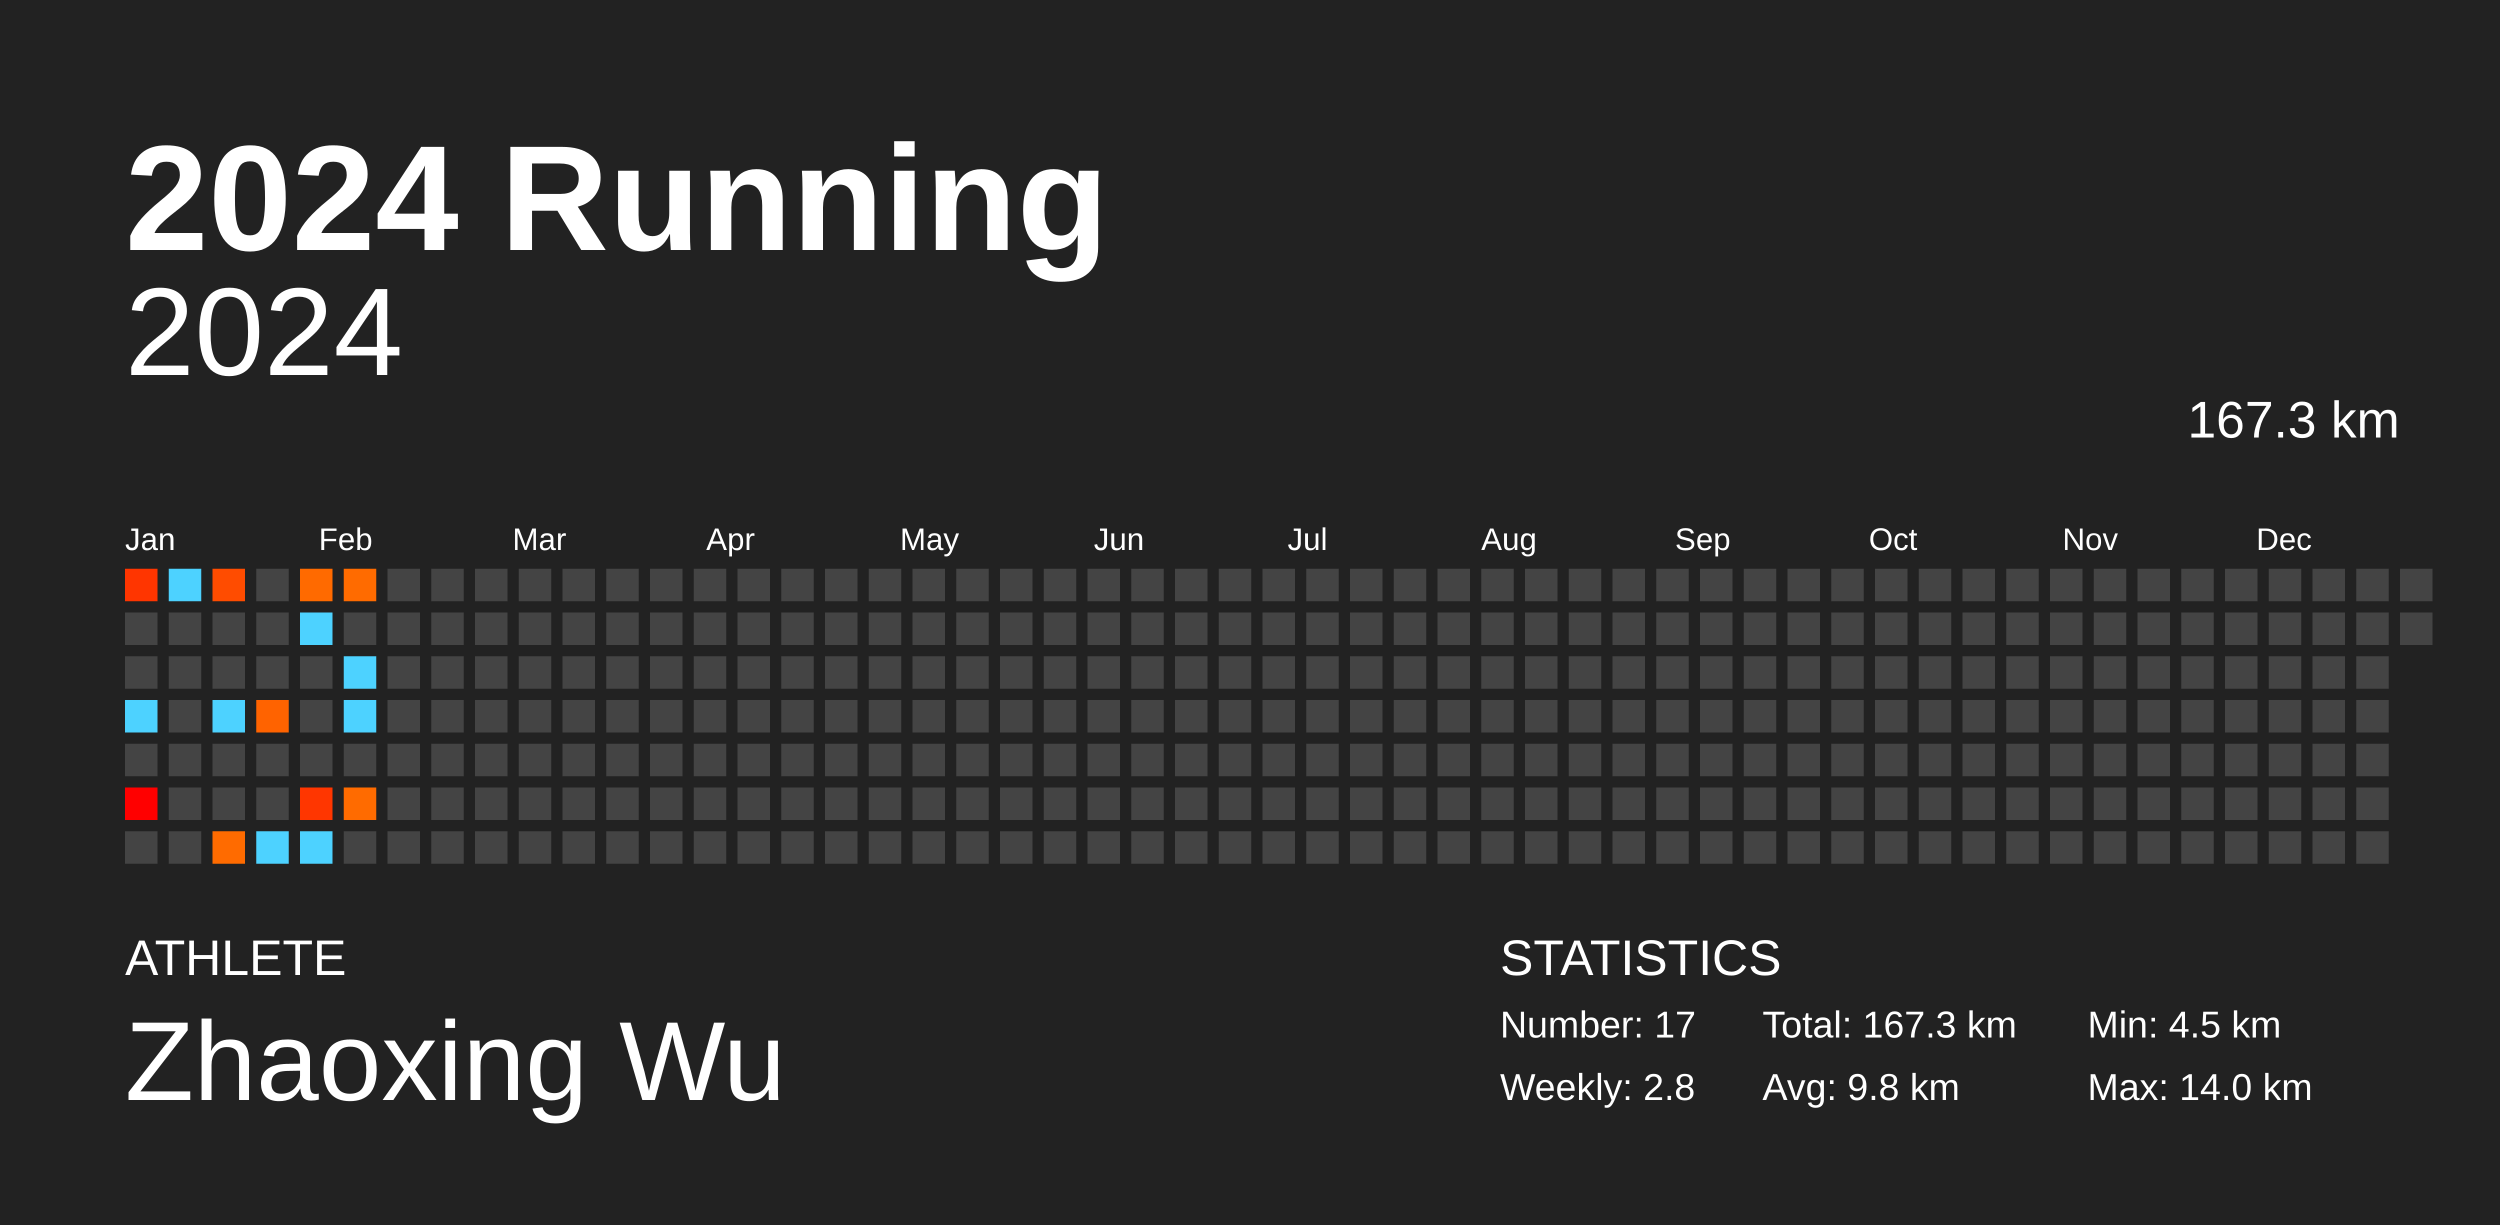
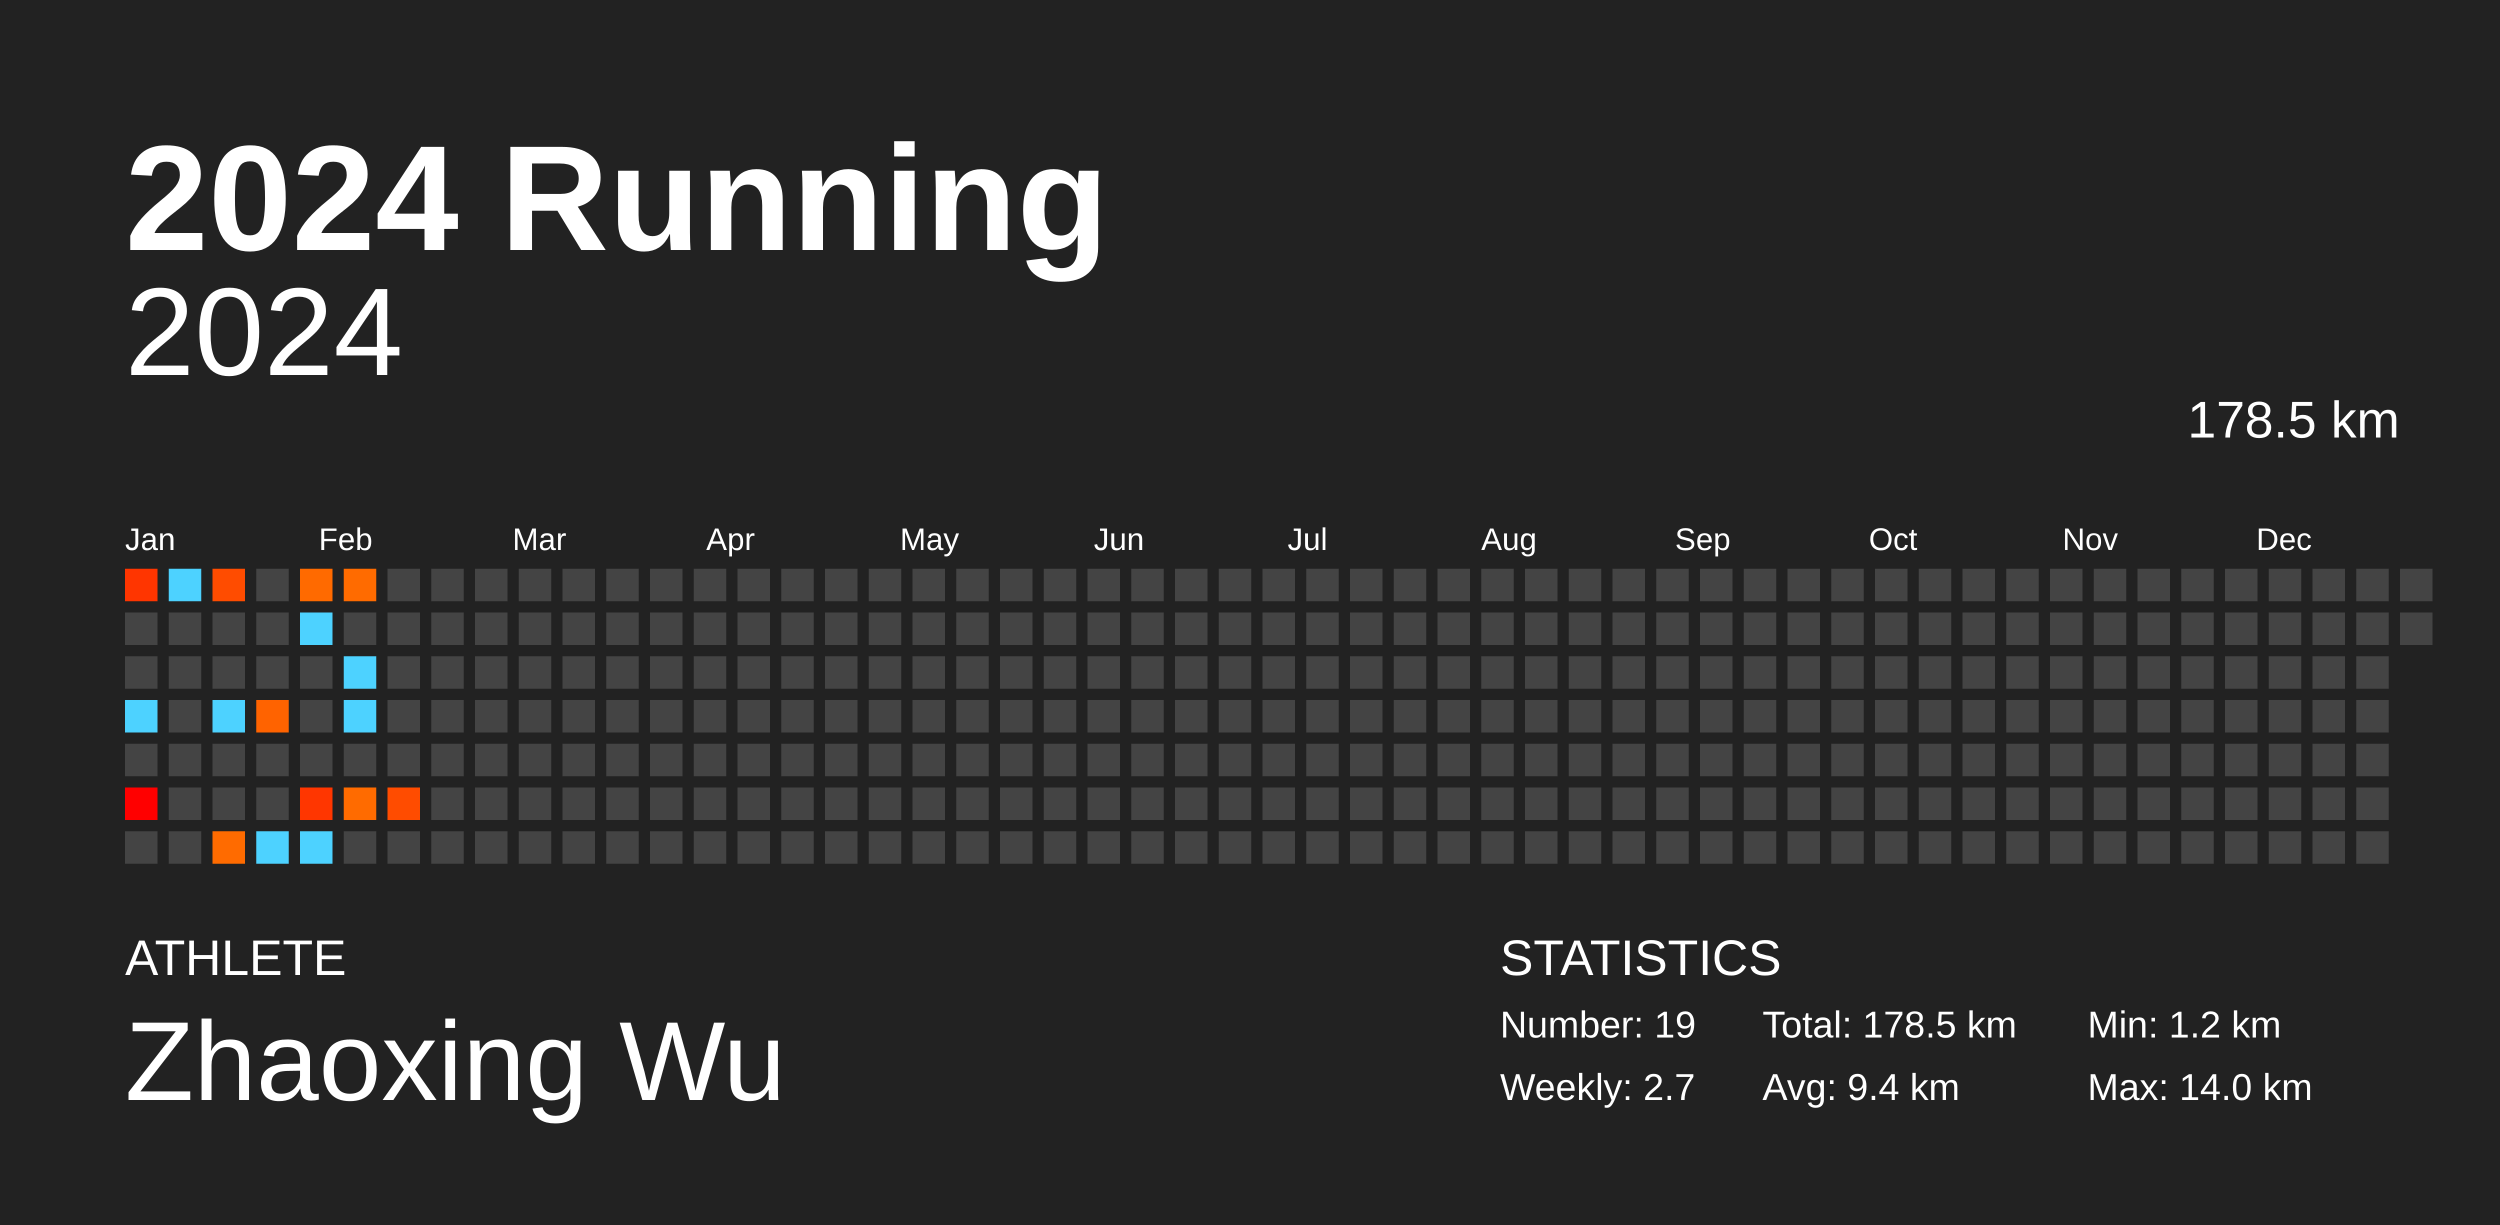
<svg xmlns="http://www.w3.org/2000/svg" baseProfile="full" height="98mm" version="1.1" viewBox="0,0,200,98" width="200mm">
  <defs />
  <rect fill="#222222" height="98" width="200" x="0" y="0" />
  <text fill="#FFFFFF" style="font-size:12px; font-family:Arial; font-weight:bold;" x="10" y="20">2024 Running</text>
  <text fill="#FFFFFF" style="font-size:4px; font-family:Arial" x="10" y="78">ATHLETE</text>
  <text fill="#FFFFFF" style="font-size:9px; font-family:Arial" x="10" y="88">Zhaoxing Wu</text>
  <text fill="#FFFFFF" style="font-size:4px; font-family:Arial" x="120" y="78">STATISTICS</text>
-   <text fill="#FFFFFF" style="font-size:3px; font-family:Arial" x="120" y="83">Number: 17</text>
-   <text fill="#FFFFFF" style="font-size:3px; font-family:Arial" x="120" y="88">Weekly: 2.8</text>
-   <text fill="#FFFFFF" style="font-size:3px; font-family:Arial" x="141" y="83">Total: 167.3 km</text>
-   <text fill="#FFFFFF" style="font-size:3px; font-family:Arial" x="141" y="88">Avg: 9.8 km</text>
-   <text fill="#FFFFFF" style="font-size:3px; font-family:Arial" x="167" y="83">Min: 4.5 km</text>
+   <text fill="#FFFFFF" style="font-size:3px; font-family:Arial" x="120" y="83">Number: 19</text>
+   <text fill="#FFFFFF" style="font-size:3px; font-family:Arial" x="120" y="88">Weekly: 2.7</text>
+   <text fill="#FFFFFF" style="font-size:3px; font-family:Arial" x="141" y="83">Total: 178.5 km</text>
+   <text fill="#FFFFFF" style="font-size:3px; font-family:Arial" x="141" y="88">Avg: 9.4 km</text>
+   <text fill="#FFFFFF" style="font-size:3px; font-family:Arial" x="167" y="83">Min: 1.2 km</text>
  <text fill="#FFFFFF" style="font-size:3px; font-family:Arial" x="167" y="88">Max: 14.0 km</text>
  <text alignment-baseline="hanging" fill="#FFFFFF" style="font-size:10.0px; font-family:Arial;" x="10" y="30">2024</text>
-   <text alignment-baseline="hanging" fill="#FFFFFF" style="font-size:4.125px; font-family:Arial;" x="175" y="35">167.3 km</text>
+   <text alignment-baseline="hanging" fill="#FFFFFF" style="font-size:4.125px; font-family:Arial;" x="175" y="35">178.5 km</text>
  <text fill="#FFFFFF" style="font-size:2.5px; font-family:Arial" x="10.0" y="44">Jan</text>
  <text fill="#FFFFFF" style="font-size:2.5px; font-family:Arial" x="25.5" y="44">Feb</text>
  <text fill="#FFFFFF" style="font-size:2.5px; font-family:Arial" x="41.0" y="44">Mar</text>
  <text fill="#FFFFFF" style="font-size:2.5px; font-family:Arial" x="56.5" y="44">Apr</text>
  <text fill="#FFFFFF" style="font-size:2.5px; font-family:Arial" x="72.0" y="44">May</text>
  <text fill="#FFFFFF" style="font-size:2.5px; font-family:Arial" x="87.5" y="44">Jun</text>
  <text fill="#FFFFFF" style="font-size:2.5px; font-family:Arial" x="103.0" y="44">Jul</text>
  <text fill="#FFFFFF" style="font-size:2.5px; font-family:Arial" x="118.5" y="44">Aug</text>
  <text fill="#FFFFFF" style="font-size:2.5px; font-family:Arial" x="134.0" y="44">Sep</text>
  <text fill="#FFFFFF" style="font-size:2.5px; font-family:Arial" x="149.5" y="44">Oct</text>
  <text fill="#FFFFFF" style="font-size:2.5px; font-family:Arial" x="165.0" y="44">Nov</text>
  <text fill="#FFFFFF" style="font-size:2.5px; font-family:Arial" x="180.5" y="44">Dec</text>
  <rect fill="#ff3500" height="2.6" width="2.6" x="10.0" y="45.5" />
  <rect fill="#444444" height="2.6" width="2.6" x="10.0" y="49.0" />
  <rect fill="#444444" height="2.6" width="2.6" x="10.0" y="52.5" />
  <rect fill="#4dd2ff" height="2.6" width="2.6" x="10.0" y="56.0" />
  <rect fill="#444444" height="2.6" width="2.6" x="10.0" y="59.5" />
  <rect fill="#ff0000" height="2.6" width="2.6" x="10.0" y="63.0" />
  <rect fill="#444444" height="2.6" width="2.6" x="10.0" y="66.5" />
  <rect fill="#4dd2ff" height="2.6" width="2.6" x="13.5" y="45.5" />
  <rect fill="#444444" height="2.6" width="2.6" x="13.5" y="49.0" />
  <rect fill="#444444" height="2.6" width="2.6" x="13.5" y="52.5" />
  <rect fill="#444444" height="2.6" width="2.6" x="13.5" y="56.0" />
  <rect fill="#444444" height="2.6" width="2.6" x="13.5" y="59.5" />
  <rect fill="#444444" height="2.6" width="2.6" x="13.5" y="63.0" />
  <rect fill="#444444" height="2.6" width="2.6" x="13.5" y="66.5" />
  <rect fill="#ff4c00" height="2.6" width="2.6" x="17.0" y="45.5" />
  <rect fill="#444444" height="2.6" width="2.6" x="17.0" y="49.0" />
  <rect fill="#444444" height="2.6" width="2.6" x="17.0" y="52.5" />
  <rect fill="#4dd2ff" height="2.6" width="2.6" x="17.0" y="56.0" />
  <rect fill="#444444" height="2.6" width="2.6" x="17.0" y="59.5" />
  <rect fill="#444444" height="2.6" width="2.6" x="17.0" y="63.0" />
  <rect fill="#ff6b00" height="2.6" width="2.6" x="17.0" y="66.5" />
  <rect fill="#444444" height="2.6" width="2.6" x="20.5" y="45.5" />
  <rect fill="#444444" height="2.6" width="2.6" x="20.5" y="49.0" />
  <rect fill="#444444" height="2.6" width="2.6" x="20.5" y="52.5" />
  <rect fill="#ff6300" height="2.6" width="2.6" x="20.5" y="56.0" />
  <rect fill="#444444" height="2.6" width="2.6" x="20.5" y="59.5" />
  <rect fill="#444444" height="2.6" width="2.6" x="20.5" y="63.0" />
  <rect fill="#4dd2ff" height="2.6" width="2.6" x="20.5" y="66.5" />
  <rect fill="#ff6a00" height="2.6" width="2.6" x="24.0" y="45.5" />
  <rect fill="#4dd2ff" height="2.6" width="2.6" x="24.0" y="49.0" />
  <rect fill="#444444" height="2.6" width="2.6" x="24.0" y="52.5" />
  <rect fill="#444444" height="2.6" width="2.6" x="24.0" y="56.0" />
  <rect fill="#444444" height="2.6" width="2.6" x="24.0" y="59.5" />
  <rect fill="#ff3600" height="2.6" width="2.6" x="24.0" y="63.0" />
  <rect fill="#4dd2ff" height="2.6" width="2.6" x="24.0" y="66.5" />
  <rect fill="#ff6b00" height="2.6" width="2.6" x="27.5" y="45.5" />
  <rect fill="#444444" height="2.6" width="2.6" x="27.5" y="49.0" />
  <rect fill="#4dd2ff" height="2.6" width="2.6" x="27.5" y="52.5" />
  <rect fill="#4dd2ff" height="2.6" width="2.6" x="27.5" y="56.0" />
  <rect fill="#444444" height="2.6" width="2.6" x="27.5" y="59.5" />
  <rect fill="#ff6b00" height="2.6" width="2.6" x="27.5" y="63.0" />
  <rect fill="#444444" height="2.6" width="2.6" x="27.5" y="66.5" />
  <rect fill="#444444" height="2.6" width="2.6" x="31.0" y="45.5" />
  <rect fill="#444444" height="2.6" width="2.6" x="31.0" y="49.0" />
  <rect fill="#444444" height="2.6" width="2.6" x="31.0" y="52.5" />
  <rect fill="#444444" height="2.6" width="2.6" x="31.0" y="56.0" />
  <rect fill="#444444" height="2.6" width="2.6" x="31.0" y="59.5" />
-   <rect fill="#444444" height="2.6" width="2.6" x="31.0" y="63.0" />
+   <rect fill="#ff4c00" height="2.6" width="2.6" x="31.0" y="63.0" />
  <rect fill="#444444" height="2.6" width="2.6" x="31.0" y="66.5" />
  <rect fill="#444444" height="2.6" width="2.6" x="34.5" y="45.5" />
  <rect fill="#444444" height="2.6" width="2.6" x="34.5" y="49.0" />
  <rect fill="#444444" height="2.6" width="2.6" x="34.5" y="52.5" />
  <rect fill="#444444" height="2.6" width="2.6" x="34.5" y="56.0" />
  <rect fill="#444444" height="2.6" width="2.6" x="34.5" y="59.5" />
  <rect fill="#444444" height="2.6" width="2.6" x="34.5" y="63.0" />
  <rect fill="#444444" height="2.6" width="2.6" x="34.5" y="66.5" />
  <rect fill="#444444" height="2.6" width="2.6" x="38.0" y="45.5" />
  <rect fill="#444444" height="2.6" width="2.6" x="38.0" y="49.0" />
  <rect fill="#444444" height="2.6" width="2.6" x="38.0" y="52.5" />
  <rect fill="#444444" height="2.6" width="2.6" x="38.0" y="56.0" />
  <rect fill="#444444" height="2.6" width="2.6" x="38.0" y="59.5" />
  <rect fill="#444444" height="2.6" width="2.6" x="38.0" y="63.0" />
  <rect fill="#444444" height="2.6" width="2.6" x="38.0" y="66.5" />
  <rect fill="#444444" height="2.6" width="2.6" x="41.5" y="45.5" />
  <rect fill="#444444" height="2.6" width="2.6" x="41.5" y="49.0" />
  <rect fill="#444444" height="2.6" width="2.6" x="41.5" y="52.5" />
  <rect fill="#444444" height="2.6" width="2.6" x="41.5" y="56.0" />
  <rect fill="#444444" height="2.6" width="2.6" x="41.5" y="59.5" />
  <rect fill="#444444" height="2.6" width="2.6" x="41.5" y="63.0" />
  <rect fill="#444444" height="2.6" width="2.6" x="41.5" y="66.5" />
  <rect fill="#444444" height="2.6" width="2.6" x="45.0" y="45.5" />
  <rect fill="#444444" height="2.6" width="2.6" x="45.0" y="49.0" />
  <rect fill="#444444" height="2.6" width="2.6" x="45.0" y="52.5" />
  <rect fill="#444444" height="2.6" width="2.6" x="45.0" y="56.0" />
  <rect fill="#444444" height="2.6" width="2.6" x="45.0" y="59.5" />
  <rect fill="#444444" height="2.6" width="2.6" x="45.0" y="63.0" />
  <rect fill="#444444" height="2.6" width="2.6" x="45.0" y="66.5" />
  <rect fill="#444444" height="2.6" width="2.6" x="48.5" y="45.5" />
  <rect fill="#444444" height="2.6" width="2.6" x="48.5" y="49.0" />
  <rect fill="#444444" height="2.6" width="2.6" x="48.5" y="52.5" />
  <rect fill="#444444" height="2.6" width="2.6" x="48.5" y="56.0" />
  <rect fill="#444444" height="2.6" width="2.6" x="48.5" y="59.5" />
  <rect fill="#444444" height="2.6" width="2.6" x="48.5" y="63.0" />
  <rect fill="#444444" height="2.6" width="2.6" x="48.5" y="66.5" />
  <rect fill="#444444" height="2.6" width="2.6" x="52.0" y="45.5" />
  <rect fill="#444444" height="2.6" width="2.6" x="52.0" y="49.0" />
  <rect fill="#444444" height="2.6" width="2.6" x="52.0" y="52.5" />
  <rect fill="#444444" height="2.6" width="2.6" x="52.0" y="56.0" />
  <rect fill="#444444" height="2.6" width="2.6" x="52.0" y="59.5" />
  <rect fill="#444444" height="2.6" width="2.6" x="52.0" y="63.0" />
  <rect fill="#444444" height="2.6" width="2.6" x="52.0" y="66.5" />
  <rect fill="#444444" height="2.6" width="2.6" x="55.5" y="45.5" />
  <rect fill="#444444" height="2.6" width="2.6" x="55.5" y="49.0" />
  <rect fill="#444444" height="2.6" width="2.6" x="55.5" y="52.5" />
  <rect fill="#444444" height="2.6" width="2.6" x="55.5" y="56.0" />
  <rect fill="#444444" height="2.6" width="2.6" x="55.5" y="59.5" />
  <rect fill="#444444" height="2.6" width="2.6" x="55.5" y="63.0" />
  <rect fill="#444444" height="2.6" width="2.6" x="55.5" y="66.5" />
  <rect fill="#444444" height="2.6" width="2.6" x="59.0" y="45.5" />
  <rect fill="#444444" height="2.6" width="2.6" x="59.0" y="49.0" />
  <rect fill="#444444" height="2.6" width="2.6" x="59.0" y="52.5" />
  <rect fill="#444444" height="2.6" width="2.6" x="59.0" y="56.0" />
  <rect fill="#444444" height="2.6" width="2.6" x="59.0" y="59.5" />
  <rect fill="#444444" height="2.6" width="2.6" x="59.0" y="63.0" />
  <rect fill="#444444" height="2.6" width="2.6" x="59.0" y="66.5" />
  <rect fill="#444444" height="2.6" width="2.6" x="62.5" y="45.5" />
  <rect fill="#444444" height="2.6" width="2.6" x="62.5" y="49.0" />
  <rect fill="#444444" height="2.6" width="2.6" x="62.5" y="52.5" />
  <rect fill="#444444" height="2.6" width="2.6" x="62.5" y="56.0" />
  <rect fill="#444444" height="2.6" width="2.6" x="62.5" y="59.5" />
  <rect fill="#444444" height="2.6" width="2.6" x="62.5" y="63.0" />
  <rect fill="#444444" height="2.6" width="2.6" x="62.5" y="66.5" />
  <rect fill="#444444" height="2.6" width="2.6" x="66.0" y="45.5" />
  <rect fill="#444444" height="2.6" width="2.6" x="66.0" y="49.0" />
  <rect fill="#444444" height="2.6" width="2.6" x="66.0" y="52.5" />
  <rect fill="#444444" height="2.6" width="2.6" x="66.0" y="56.0" />
  <rect fill="#444444" height="2.6" width="2.6" x="66.0" y="59.5" />
  <rect fill="#444444" height="2.6" width="2.6" x="66.0" y="63.0" />
  <rect fill="#444444" height="2.6" width="2.6" x="66.0" y="66.5" />
  <rect fill="#444444" height="2.6" width="2.6" x="69.5" y="45.5" />
  <rect fill="#444444" height="2.6" width="2.6" x="69.5" y="49.0" />
  <rect fill="#444444" height="2.6" width="2.6" x="69.5" y="52.5" />
  <rect fill="#444444" height="2.6" width="2.6" x="69.5" y="56.0" />
  <rect fill="#444444" height="2.6" width="2.6" x="69.5" y="59.5" />
  <rect fill="#444444" height="2.6" width="2.6" x="69.5" y="63.0" />
  <rect fill="#444444" height="2.6" width="2.6" x="69.5" y="66.5" />
  <rect fill="#444444" height="2.6" width="2.6" x="73.0" y="45.5" />
  <rect fill="#444444" height="2.6" width="2.6" x="73.0" y="49.0" />
  <rect fill="#444444" height="2.6" width="2.6" x="73.0" y="52.5" />
  <rect fill="#444444" height="2.6" width="2.6" x="73.0" y="56.0" />
  <rect fill="#444444" height="2.6" width="2.6" x="73.0" y="59.5" />
  <rect fill="#444444" height="2.6" width="2.6" x="73.0" y="63.0" />
  <rect fill="#444444" height="2.6" width="2.6" x="73.0" y="66.5" />
  <rect fill="#444444" height="2.6" width="2.6" x="76.5" y="45.5" />
  <rect fill="#444444" height="2.6" width="2.6" x="76.5" y="49.0" />
  <rect fill="#444444" height="2.6" width="2.6" x="76.5" y="52.5" />
  <rect fill="#444444" height="2.6" width="2.6" x="76.5" y="56.0" />
  <rect fill="#444444" height="2.6" width="2.6" x="76.5" y="59.5" />
  <rect fill="#444444" height="2.6" width="2.6" x="76.5" y="63.0" />
  <rect fill="#444444" height="2.6" width="2.6" x="76.5" y="66.5" />
  <rect fill="#444444" height="2.6" width="2.6" x="80.0" y="45.5" />
  <rect fill="#444444" height="2.6" width="2.6" x="80.0" y="49.0" />
  <rect fill="#444444" height="2.6" width="2.6" x="80.0" y="52.5" />
  <rect fill="#444444" height="2.6" width="2.6" x="80.0" y="56.0" />
  <rect fill="#444444" height="2.6" width="2.6" x="80.0" y="59.5" />
  <rect fill="#444444" height="2.6" width="2.6" x="80.0" y="63.0" />
  <rect fill="#444444" height="2.6" width="2.6" x="80.0" y="66.5" />
  <rect fill="#444444" height="2.6" width="2.6" x="83.5" y="45.5" />
  <rect fill="#444444" height="2.6" width="2.6" x="83.5" y="49.0" />
  <rect fill="#444444" height="2.6" width="2.6" x="83.5" y="52.5" />
  <rect fill="#444444" height="2.6" width="2.6" x="83.5" y="56.0" />
  <rect fill="#444444" height="2.6" width="2.6" x="83.5" y="59.5" />
  <rect fill="#444444" height="2.6" width="2.6" x="83.5" y="63.0" />
  <rect fill="#444444" height="2.6" width="2.6" x="83.5" y="66.5" />
  <rect fill="#444444" height="2.6" width="2.6" x="87.0" y="45.5" />
  <rect fill="#444444" height="2.6" width="2.6" x="87.0" y="49.0" />
  <rect fill="#444444" height="2.6" width="2.6" x="87.0" y="52.5" />
  <rect fill="#444444" height="2.6" width="2.6" x="87.0" y="56.0" />
  <rect fill="#444444" height="2.6" width="2.6" x="87.0" y="59.5" />
  <rect fill="#444444" height="2.6" width="2.6" x="87.0" y="63.0" />
  <rect fill="#444444" height="2.6" width="2.6" x="87.0" y="66.5" />
  <rect fill="#444444" height="2.6" width="2.6" x="90.5" y="45.5" />
  <rect fill="#444444" height="2.6" width="2.6" x="90.5" y="49.0" />
  <rect fill="#444444" height="2.6" width="2.6" x="90.5" y="52.5" />
  <rect fill="#444444" height="2.6" width="2.6" x="90.5" y="56.0" />
  <rect fill="#444444" height="2.6" width="2.6" x="90.5" y="59.5" />
  <rect fill="#444444" height="2.6" width="2.6" x="90.5" y="63.0" />
  <rect fill="#444444" height="2.6" width="2.6" x="90.5" y="66.5" />
  <rect fill="#444444" height="2.6" width="2.6" x="94.0" y="45.5" />
  <rect fill="#444444" height="2.6" width="2.6" x="94.0" y="49.0" />
  <rect fill="#444444" height="2.6" width="2.6" x="94.0" y="52.5" />
  <rect fill="#444444" height="2.6" width="2.6" x="94.0" y="56.0" />
  <rect fill="#444444" height="2.6" width="2.6" x="94.0" y="59.5" />
  <rect fill="#444444" height="2.6" width="2.6" x="94.0" y="63.0" />
  <rect fill="#444444" height="2.6" width="2.6" x="94.0" y="66.5" />
  <rect fill="#444444" height="2.6" width="2.6" x="97.5" y="45.5" />
  <rect fill="#444444" height="2.6" width="2.6" x="97.5" y="49.0" />
  <rect fill="#444444" height="2.6" width="2.6" x="97.5" y="52.5" />
  <rect fill="#444444" height="2.6" width="2.6" x="97.5" y="56.0" />
  <rect fill="#444444" height="2.6" width="2.6" x="97.5" y="59.5" />
  <rect fill="#444444" height="2.6" width="2.6" x="97.5" y="63.0" />
  <rect fill="#444444" height="2.6" width="2.6" x="97.5" y="66.5" />
  <rect fill="#444444" height="2.6" width="2.6" x="101.0" y="45.5" />
  <rect fill="#444444" height="2.6" width="2.6" x="101.0" y="49.0" />
  <rect fill="#444444" height="2.6" width="2.6" x="101.0" y="52.5" />
  <rect fill="#444444" height="2.6" width="2.6" x="101.0" y="56.0" />
  <rect fill="#444444" height="2.6" width="2.6" x="101.0" y="59.5" />
  <rect fill="#444444" height="2.6" width="2.6" x="101.0" y="63.0" />
  <rect fill="#444444" height="2.6" width="2.6" x="101.0" y="66.5" />
  <rect fill="#444444" height="2.6" width="2.6" x="104.5" y="45.5" />
  <rect fill="#444444" height="2.6" width="2.6" x="104.5" y="49.0" />
  <rect fill="#444444" height="2.6" width="2.6" x="104.5" y="52.5" />
  <rect fill="#444444" height="2.6" width="2.6" x="104.5" y="56.0" />
  <rect fill="#444444" height="2.6" width="2.6" x="104.5" y="59.5" />
  <rect fill="#444444" height="2.6" width="2.6" x="104.5" y="63.0" />
  <rect fill="#444444" height="2.6" width="2.6" x="104.5" y="66.5" />
  <rect fill="#444444" height="2.6" width="2.6" x="108.0" y="45.5" />
  <rect fill="#444444" height="2.6" width="2.6" x="108.0" y="49.0" />
  <rect fill="#444444" height="2.6" width="2.6" x="108.0" y="52.5" />
  <rect fill="#444444" height="2.6" width="2.6" x="108.0" y="56.0" />
  <rect fill="#444444" height="2.6" width="2.6" x="108.0" y="59.5" />
  <rect fill="#444444" height="2.6" width="2.6" x="108.0" y="63.0" />
  <rect fill="#444444" height="2.6" width="2.6" x="108.0" y="66.5" />
  <rect fill="#444444" height="2.6" width="2.6" x="111.5" y="45.5" />
  <rect fill="#444444" height="2.6" width="2.6" x="111.5" y="49.0" />
  <rect fill="#444444" height="2.6" width="2.6" x="111.5" y="52.5" />
  <rect fill="#444444" height="2.6" width="2.6" x="111.5" y="56.0" />
  <rect fill="#444444" height="2.6" width="2.6" x="111.5" y="59.5" />
  <rect fill="#444444" height="2.6" width="2.6" x="111.5" y="63.0" />
  <rect fill="#444444" height="2.6" width="2.6" x="111.5" y="66.5" />
  <rect fill="#444444" height="2.6" width="2.6" x="115.0" y="45.5" />
  <rect fill="#444444" height="2.6" width="2.6" x="115.0" y="49.0" />
  <rect fill="#444444" height="2.6" width="2.6" x="115.0" y="52.5" />
  <rect fill="#444444" height="2.6" width="2.6" x="115.0" y="56.0" />
  <rect fill="#444444" height="2.6" width="2.6" x="115.0" y="59.5" />
  <rect fill="#444444" height="2.6" width="2.6" x="115.0" y="63.0" />
  <rect fill="#444444" height="2.6" width="2.6" x="115.0" y="66.5" />
  <rect fill="#444444" height="2.6" width="2.6" x="118.5" y="45.5" />
  <rect fill="#444444" height="2.6" width="2.6" x="118.5" y="49.0" />
  <rect fill="#444444" height="2.6" width="2.6" x="118.5" y="52.5" />
  <rect fill="#444444" height="2.6" width="2.6" x="118.5" y="56.0" />
  <rect fill="#444444" height="2.6" width="2.6" x="118.5" y="59.5" />
  <rect fill="#444444" height="2.6" width="2.6" x="118.5" y="63.0" />
  <rect fill="#444444" height="2.6" width="2.6" x="118.5" y="66.5" />
  <rect fill="#444444" height="2.6" width="2.6" x="122.0" y="45.5" />
  <rect fill="#444444" height="2.6" width="2.6" x="122.0" y="49.0" />
  <rect fill="#444444" height="2.6" width="2.6" x="122.0" y="52.5" />
  <rect fill="#444444" height="2.6" width="2.6" x="122.0" y="56.0" />
  <rect fill="#444444" height="2.6" width="2.6" x="122.0" y="59.5" />
  <rect fill="#444444" height="2.6" width="2.6" x="122.0" y="63.0" />
  <rect fill="#444444" height="2.6" width="2.6" x="122.0" y="66.5" />
  <rect fill="#444444" height="2.6" width="2.6" x="125.5" y="45.5" />
  <rect fill="#444444" height="2.6" width="2.6" x="125.5" y="49.0" />
  <rect fill="#444444" height="2.6" width="2.6" x="125.5" y="52.5" />
  <rect fill="#444444" height="2.6" width="2.6" x="125.5" y="56.0" />
  <rect fill="#444444" height="2.6" width="2.6" x="125.5" y="59.5" />
  <rect fill="#444444" height="2.6" width="2.6" x="125.5" y="63.0" />
  <rect fill="#444444" height="2.6" width="2.6" x="125.5" y="66.5" />
  <rect fill="#444444" height="2.6" width="2.6" x="129.0" y="45.5" />
  <rect fill="#444444" height="2.6" width="2.6" x="129.0" y="49.0" />
  <rect fill="#444444" height="2.6" width="2.6" x="129.0" y="52.5" />
  <rect fill="#444444" height="2.6" width="2.6" x="129.0" y="56.0" />
  <rect fill="#444444" height="2.6" width="2.6" x="129.0" y="59.5" />
  <rect fill="#444444" height="2.6" width="2.6" x="129.0" y="63.0" />
  <rect fill="#444444" height="2.6" width="2.6" x="129.0" y="66.5" />
  <rect fill="#444444" height="2.6" width="2.6" x="132.5" y="45.5" />
  <rect fill="#444444" height="2.6" width="2.6" x="132.5" y="49.0" />
  <rect fill="#444444" height="2.6" width="2.6" x="132.5" y="52.5" />
  <rect fill="#444444" height="2.6" width="2.6" x="132.5" y="56.0" />
  <rect fill="#444444" height="2.6" width="2.6" x="132.5" y="59.5" />
  <rect fill="#444444" height="2.6" width="2.6" x="132.5" y="63.0" />
  <rect fill="#444444" height="2.6" width="2.6" x="132.5" y="66.5" />
  <rect fill="#444444" height="2.6" width="2.6" x="136.0" y="45.5" />
  <rect fill="#444444" height="2.6" width="2.6" x="136.0" y="49.0" />
  <rect fill="#444444" height="2.6" width="2.6" x="136.0" y="52.5" />
  <rect fill="#444444" height="2.6" width="2.6" x="136.0" y="56.0" />
  <rect fill="#444444" height="2.6" width="2.6" x="136.0" y="59.5" />
  <rect fill="#444444" height="2.6" width="2.6" x="136.0" y="63.0" />
  <rect fill="#444444" height="2.6" width="2.6" x="136.0" y="66.5" />
  <rect fill="#444444" height="2.6" width="2.6" x="139.5" y="45.5" />
  <rect fill="#444444" height="2.6" width="2.6" x="139.5" y="49.0" />
  <rect fill="#444444" height="2.6" width="2.6" x="139.5" y="52.5" />
  <rect fill="#444444" height="2.6" width="2.6" x="139.5" y="56.0" />
  <rect fill="#444444" height="2.6" width="2.6" x="139.5" y="59.5" />
  <rect fill="#444444" height="2.6" width="2.6" x="139.5" y="63.0" />
  <rect fill="#444444" height="2.6" width="2.6" x="139.5" y="66.5" />
  <rect fill="#444444" height="2.6" width="2.6" x="143.0" y="45.5" />
  <rect fill="#444444" height="2.6" width="2.6" x="143.0" y="49.0" />
  <rect fill="#444444" height="2.6" width="2.6" x="143.0" y="52.5" />
  <rect fill="#444444" height="2.6" width="2.6" x="143.0" y="56.0" />
  <rect fill="#444444" height="2.6" width="2.6" x="143.0" y="59.5" />
  <rect fill="#444444" height="2.6" width="2.6" x="143.0" y="63.0" />
  <rect fill="#444444" height="2.6" width="2.6" x="143.0" y="66.5" />
  <rect fill="#444444" height="2.6" width="2.6" x="146.5" y="45.5" />
  <rect fill="#444444" height="2.6" width="2.6" x="146.5" y="49.0" />
  <rect fill="#444444" height="2.6" width="2.6" x="146.5" y="52.5" />
  <rect fill="#444444" height="2.6" width="2.6" x="146.5" y="56.0" />
  <rect fill="#444444" height="2.6" width="2.6" x="146.5" y="59.5" />
  <rect fill="#444444" height="2.6" width="2.6" x="146.5" y="63.0" />
  <rect fill="#444444" height="2.6" width="2.6" x="146.5" y="66.5" />
  <rect fill="#444444" height="2.6" width="2.6" x="150.0" y="45.5" />
  <rect fill="#444444" height="2.6" width="2.6" x="150.0" y="49.0" />
  <rect fill="#444444" height="2.6" width="2.6" x="150.0" y="52.5" />
  <rect fill="#444444" height="2.6" width="2.6" x="150.0" y="56.0" />
  <rect fill="#444444" height="2.6" width="2.6" x="150.0" y="59.5" />
  <rect fill="#444444" height="2.6" width="2.6" x="150.0" y="63.0" />
  <rect fill="#444444" height="2.6" width="2.6" x="150.0" y="66.5" />
  <rect fill="#444444" height="2.6" width="2.6" x="153.5" y="45.5" />
  <rect fill="#444444" height="2.6" width="2.6" x="153.5" y="49.0" />
  <rect fill="#444444" height="2.6" width="2.6" x="153.5" y="52.5" />
  <rect fill="#444444" height="2.6" width="2.6" x="153.5" y="56.0" />
  <rect fill="#444444" height="2.6" width="2.6" x="153.5" y="59.5" />
  <rect fill="#444444" height="2.6" width="2.6" x="153.5" y="63.0" />
  <rect fill="#444444" height="2.6" width="2.6" x="153.5" y="66.5" />
  <rect fill="#444444" height="2.6" width="2.6" x="157.0" y="45.5" />
  <rect fill="#444444" height="2.6" width="2.6" x="157.0" y="49.0" />
  <rect fill="#444444" height="2.6" width="2.6" x="157.0" y="52.5" />
  <rect fill="#444444" height="2.6" width="2.6" x="157.0" y="56.0" />
  <rect fill="#444444" height="2.6" width="2.6" x="157.0" y="59.5" />
  <rect fill="#444444" height="2.6" width="2.6" x="157.0" y="63.0" />
  <rect fill="#444444" height="2.6" width="2.6" x="157.0" y="66.5" />
  <rect fill="#444444" height="2.6" width="2.6" x="160.5" y="45.5" />
  <rect fill="#444444" height="2.6" width="2.6" x="160.5" y="49.0" />
  <rect fill="#444444" height="2.6" width="2.6" x="160.5" y="52.5" />
  <rect fill="#444444" height="2.6" width="2.6" x="160.5" y="56.0" />
  <rect fill="#444444" height="2.6" width="2.6" x="160.5" y="59.5" />
  <rect fill="#444444" height="2.6" width="2.6" x="160.5" y="63.0" />
  <rect fill="#444444" height="2.6" width="2.6" x="160.5" y="66.5" />
  <rect fill="#444444" height="2.6" width="2.6" x="164.0" y="45.5" />
  <rect fill="#444444" height="2.6" width="2.6" x="164.0" y="49.0" />
  <rect fill="#444444" height="2.6" width="2.6" x="164.0" y="52.5" />
  <rect fill="#444444" height="2.6" width="2.6" x="164.0" y="56.0" />
  <rect fill="#444444" height="2.6" width="2.6" x="164.0" y="59.5" />
  <rect fill="#444444" height="2.6" width="2.6" x="164.0" y="63.0" />
  <rect fill="#444444" height="2.6" width="2.6" x="164.0" y="66.5" />
  <rect fill="#444444" height="2.6" width="2.6" x="167.5" y="45.5" />
  <rect fill="#444444" height="2.6" width="2.6" x="167.5" y="49.0" />
  <rect fill="#444444" height="2.6" width="2.6" x="167.5" y="52.5" />
  <rect fill="#444444" height="2.6" width="2.6" x="167.5" y="56.0" />
  <rect fill="#444444" height="2.6" width="2.6" x="167.5" y="59.5" />
  <rect fill="#444444" height="2.6" width="2.6" x="167.5" y="63.0" />
  <rect fill="#444444" height="2.6" width="2.6" x="167.5" y="66.5" />
  <rect fill="#444444" height="2.6" width="2.6" x="171.0" y="45.5" />
  <rect fill="#444444" height="2.6" width="2.6" x="171.0" y="49.0" />
  <rect fill="#444444" height="2.6" width="2.6" x="171.0" y="52.5" />
  <rect fill="#444444" height="2.6" width="2.6" x="171.0" y="56.0" />
  <rect fill="#444444" height="2.6" width="2.6" x="171.0" y="59.5" />
  <rect fill="#444444" height="2.6" width="2.6" x="171.0" y="63.0" />
  <rect fill="#444444" height="2.6" width="2.6" x="171.0" y="66.5" />
  <rect fill="#444444" height="2.6" width="2.6" x="174.5" y="45.5" />
  <rect fill="#444444" height="2.6" width="2.6" x="174.5" y="49.0" />
  <rect fill="#444444" height="2.6" width="2.6" x="174.5" y="52.5" />
  <rect fill="#444444" height="2.6" width="2.6" x="174.5" y="56.0" />
  <rect fill="#444444" height="2.6" width="2.6" x="174.5" y="59.5" />
  <rect fill="#444444" height="2.6" width="2.6" x="174.5" y="63.0" />
  <rect fill="#444444" height="2.6" width="2.6" x="174.5" y="66.5" />
  <rect fill="#444444" height="2.6" width="2.6" x="178.0" y="45.5" />
  <rect fill="#444444" height="2.6" width="2.6" x="178.0" y="49.0" />
  <rect fill="#444444" height="2.6" width="2.6" x="178.0" y="52.5" />
  <rect fill="#444444" height="2.6" width="2.6" x="178.0" y="56.0" />
  <rect fill="#444444" height="2.6" width="2.6" x="178.0" y="59.5" />
  <rect fill="#444444" height="2.6" width="2.6" x="178.0" y="63.0" />
  <rect fill="#444444" height="2.6" width="2.6" x="178.0" y="66.5" />
  <rect fill="#444444" height="2.6" width="2.6" x="181.5" y="45.5" />
  <rect fill="#444444" height="2.6" width="2.6" x="181.5" y="49.0" />
  <rect fill="#444444" height="2.6" width="2.6" x="181.5" y="52.5" />
  <rect fill="#444444" height="2.6" width="2.6" x="181.5" y="56.0" />
  <rect fill="#444444" height="2.6" width="2.6" x="181.5" y="59.5" />
  <rect fill="#444444" height="2.6" width="2.6" x="181.5" y="63.0" />
  <rect fill="#444444" height="2.6" width="2.6" x="181.5" y="66.5" />
  <rect fill="#444444" height="2.6" width="2.6" x="185.0" y="45.5" />
  <rect fill="#444444" height="2.6" width="2.6" x="185.0" y="49.0" />
  <rect fill="#444444" height="2.6" width="2.6" x="185.0" y="52.5" />
  <rect fill="#444444" height="2.6" width="2.6" x="185.0" y="56.0" />
  <rect fill="#444444" height="2.6" width="2.6" x="185.0" y="59.5" />
  <rect fill="#444444" height="2.6" width="2.6" x="185.0" y="63.0" />
  <rect fill="#444444" height="2.6" width="2.6" x="185.0" y="66.5" />
  <rect fill="#444444" height="2.6" width="2.6" x="188.5" y="45.5" />
  <rect fill="#444444" height="2.6" width="2.6" x="188.5" y="49.0" />
  <rect fill="#444444" height="2.6" width="2.6" x="188.5" y="52.5" />
  <rect fill="#444444" height="2.6" width="2.6" x="188.5" y="56.0" />
  <rect fill="#444444" height="2.6" width="2.6" x="188.5" y="59.5" />
  <rect fill="#444444" height="2.6" width="2.6" x="188.5" y="63.0" />
  <rect fill="#444444" height="2.6" width="2.6" x="188.5" y="66.5" />
  <rect fill="#444444" height="2.6" width="2.6" x="192.0" y="45.5" />
  <rect fill="#444444" height="2.6" width="2.6" x="192.0" y="49.0" />
</svg>
